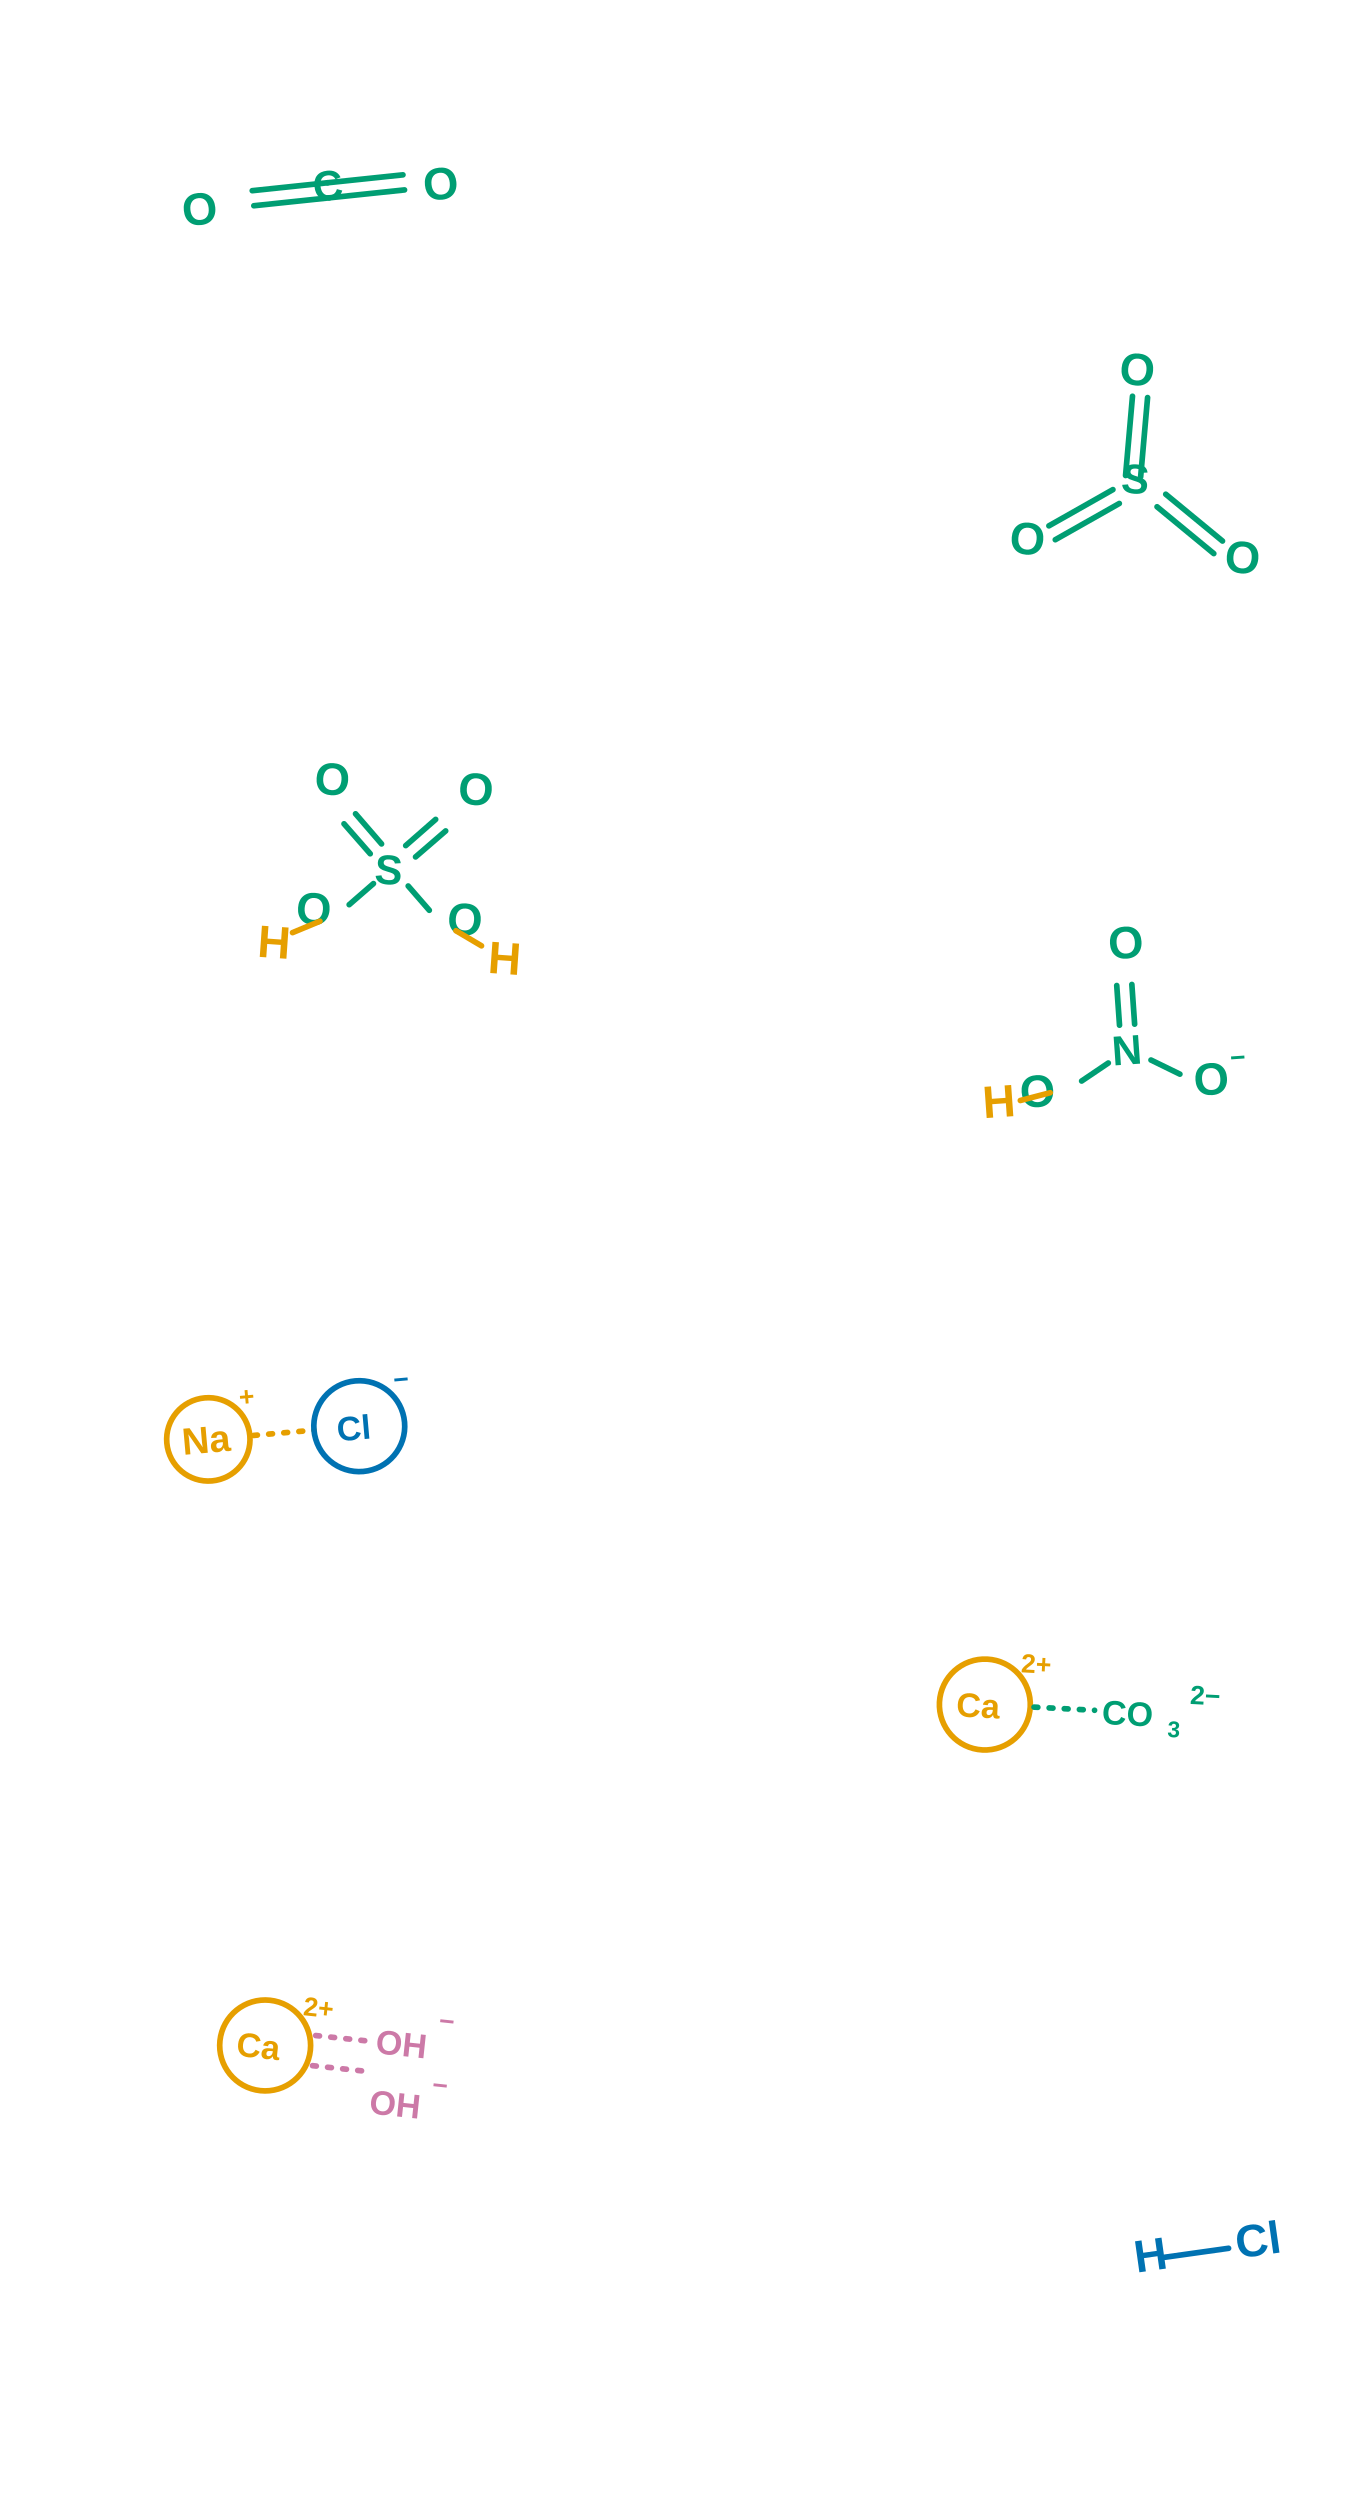
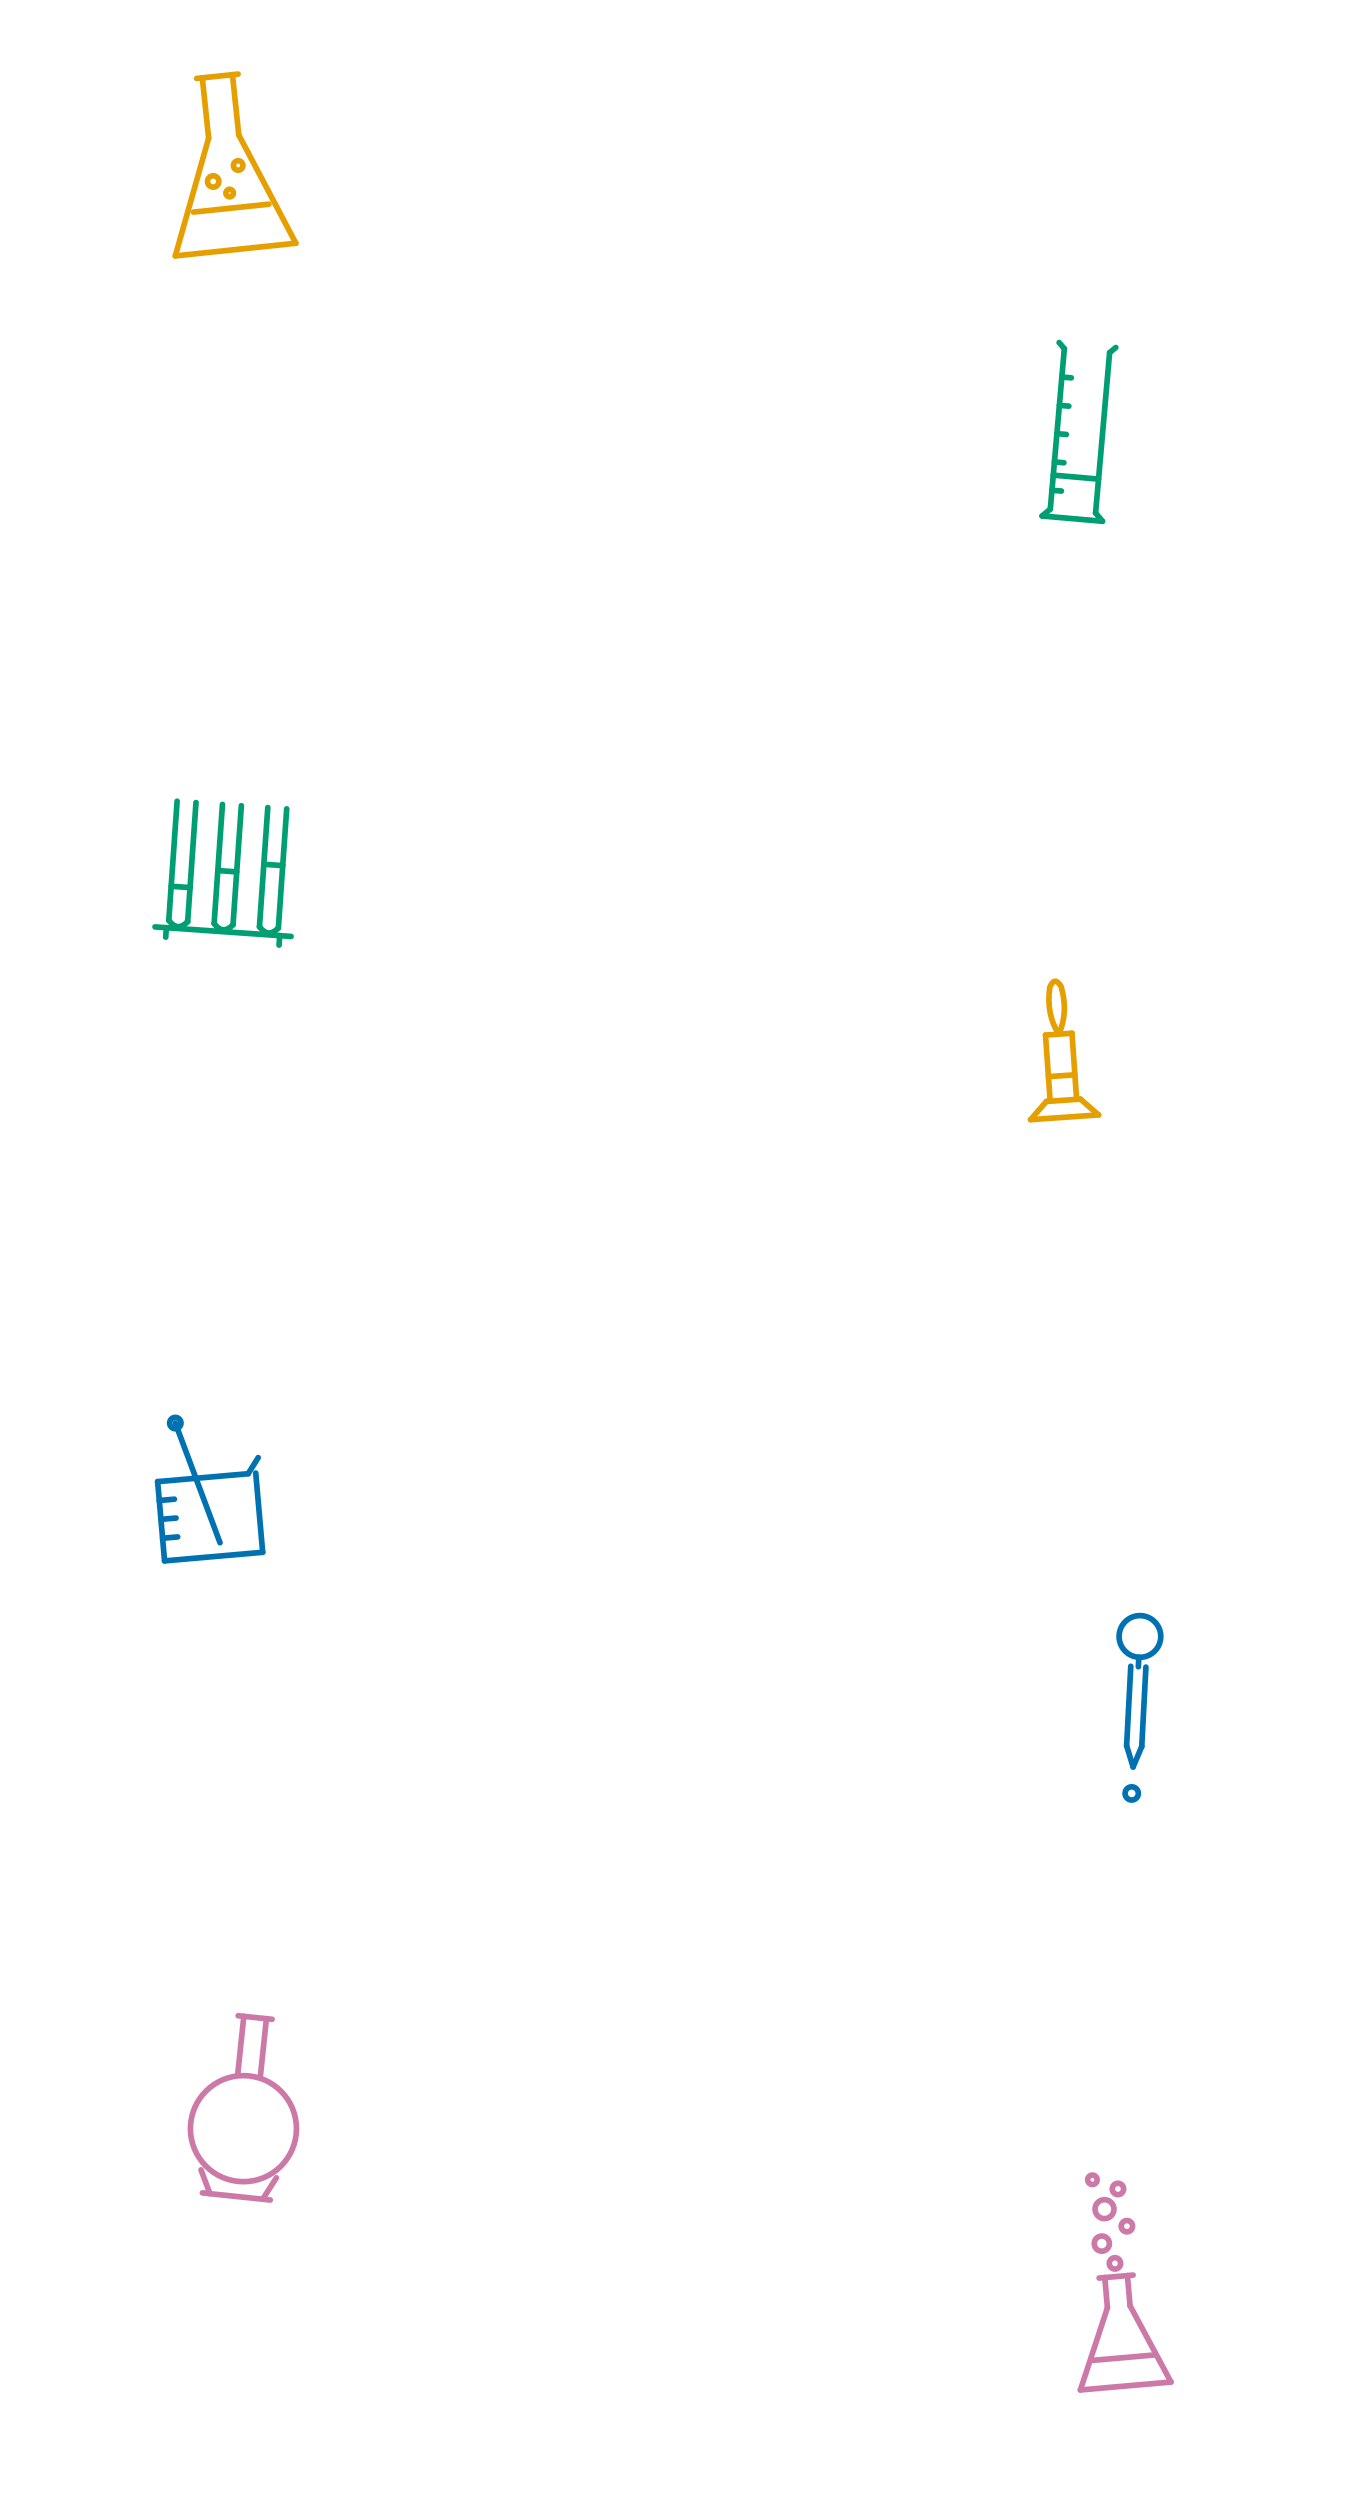
<svg xmlns="http://www.w3.org/2000/svg" width="720" height="1320" viewBox="0 0 720 1320">
-   <g fill="none" stroke-width="3" stroke-linecap="round" stroke-linejoin="round" font-family="Outfit, Arial, sans-serif" font-weight="700" font-size="24">
-     <g class="mol" transform="translate(120 90) rotate(-6)">
-       <text x="-26" y="27" fill="#009E73" stroke="none">O</text>
-       <line x1="12" y1="20" x2="52" y2="20" stroke="#009E73" />
-       <line x1="12" y1="12" x2="52" y2="12" stroke="#009E73" />
-       <line x1="52" y1="20" x2="92" y2="20" stroke="#009E73" />
-       <line x1="52" y1="12" x2="92" y2="12" stroke="#009E73" />
-       <text x="102" y="27" fill="#009E73" stroke="none">O</text>
-       <text x="44" y="21" fill="#009E73" stroke="none" font-size="22">C</text>
+   <g fill="none" stroke-width="3" stroke-linecap="round" stroke-linejoin="round">
+     <g class="lab" transform="translate(120 90) rotate(-6)" stroke="#E69F00">
+       <line x1="-11" y1="-50" x2="11" y2="-50" />
+       <line x1="-8" y1="-50" x2="-8" y2="-18" />
+       <line x1="8" y1="-50" x2="8" y2="-18" />
+       <line x1="-8" y1="-18" x2="-32" y2="42" />
+       <line x1="8" y1="-18" x2="32" y2="42" />
+       <line x1="-32" y1="42" x2="32" y2="42" />
+       <line x1="-20" y1="20" x2="20" y2="20" />
+       <circle cx="-8" cy="5" r="3" />
+       <circle cx="6" cy="-2" r="2.5" />
+       <circle cx="0" cy="12" r="2" />
    </g>
-     <g class="mol" transform="translate(207 458) rotate(4)">
-       <text x="-9" y="9" fill="#009E73" stroke="none" font-size="22">S</text>
-       <line x1="-6.4" y1="-12" x2="-21.2" y2="-26.9" stroke="#009E73" />
-       <line x1="-12" y1="-6.4" x2="-26.9" y2="-21.2" stroke="#009E73" />
-       <text x="-44" y="-36" fill="#009E73" stroke="none">O</text>
-       <line x1="12" y1="-6.4" x2="26.9" y2="-21.2" stroke="#009E73" />
-       <line x1="6.4" y1="-12" x2="21.2" y2="-26.9" stroke="#009E73" />
-       <text x="32" y="-36" fill="#009E73" stroke="none">O</text>
-       <line x1="-9.2" y1="9.2" x2="-21.2" y2="21.2" stroke="#009E73" />
-       <text x="-49" y="33" fill="#009E73" stroke="none">O</text>
-       <line x1="-36" y1="31" x2="-50" y2="38" stroke="#E69F00" />
-       <text x="-68" y="52" fill="#E69F00" stroke="none">H</text>
-       <line x1="9.2" y1="9.2" x2="21.2" y2="21.2" stroke="#009E73" />
-       <text x="31" y="33" fill="#009E73" stroke="none">O</text>
-       <line x1="36" y1="31" x2="50" y2="38" stroke="#E69F00" />
-       <text x="54" y="52" fill="#E69F00" stroke="none">H</text>
+     <g class="lab" transform="translate(120 460) rotate(4)" stroke="#009E73">
+       <line x1="-29" y1="-35" x2="-29" y2="28" />
+       <line x1="-19" y1="-35" x2="-19" y2="28" />
+       <path d="M -29 28 Q -24 34 -19 28" />
+       <line x1="-29" y1="10" x2="-19" y2="10" />
+       <line x1="-5" y1="-35" x2="-5" y2="28" />
+       <line x1="5" y1="-35" x2="5" y2="28" />
+       <path d="M -5 28 Q 0 34 5 28" />
+       <line x1="-5" y1="0" x2="5" y2="0" />
+       <line x1="19" y1="-35" x2="19" y2="28" />
+       <line x1="29" y1="-35" x2="29" y2="28" />
+       <path d="M 19 28 Q 24 34 29 28" />
+       <line x1="19" y1="-5" x2="29" y2="-5" />
+       <line x1="-36" y1="32" x2="36" y2="32" />
+       <line x1="-30" y1="32" x2="-30" y2="37" />
+       <line x1="30" y1="32" x2="30" y2="37" />
    </g>
-     <g class="mol" transform="translate(110 760) rotate(-5)">
-       <circle cx="0" cy="0" r="22" fill="none" stroke="#E69F00" />
-       <text x="-14" y="7" fill="#E69F00" stroke="none" font-size="20">Na</text>
-       <text x="18" y="-16" fill="#E69F00" stroke="none" font-size="14">+</text>
-       <line x1="24" y1="0" x2="56" y2="0" stroke="#E69F00" stroke-dasharray="2 6" />
-       <circle cx="80" cy="0" r="24" fill="none" stroke="#0072B2" />
-       <text x="68" y="7" fill="#0072B2" stroke="none" font-size="18">Cl</text>
-       <text x="100" y="-18" fill="#0072B2" stroke="none" font-size="14">−</text>
+     <g class="lab" transform="translate(110 790) rotate(-5)" stroke="#0072B2">
+       <line x1="-26" y1="-10" x2="22" y2="-10" />
+       <line x1="22" y1="-10" x2="28" y2="-18" />
+       <line x1="-26" y1="-10" x2="-26" y2="32" />
+       <line x1="-26" y1="32" x2="26" y2="32" />
+       <line x1="26" y1="32" x2="26" y2="-10" />
+       <line x1="-26" y1="0" x2="-18" y2="0" />
+       <line x1="-26" y1="10" x2="-18" y2="10" />
+       <line x1="-26" y1="20" x2="-18" y2="20" />
+       <line x1="-14" y1="-40" x2="4" y2="25" />
+       <circle cx="-14" cy="-40" r="3" />
    </g>
-     <g class="mol" transform="translate(140 1080) rotate(6)">
-       <circle cx="0" cy="0" r="24" fill="none" stroke="#E69F00" />
-       <text x="-15" y="7" fill="#E69F00" stroke="none" font-size="18">Ca</text>
-       <text x="18" y="-18" fill="#E69F00" stroke="none" font-size="14">2+</text>
-       <line x1="26" y1="-8" x2="54" y2="-8" stroke="#CC79A7" stroke-dasharray="2 6" />
-       <text x="58" y="-2" fill="#CC79A7" stroke="none" font-size="18">OH</text>
-       <text x="90" y="-18" fill="#CC79A7" stroke="none" font-size="14">−</text>
-       <line x1="26" y1="8" x2="54" y2="8" stroke="#CC79A7" stroke-dasharray="2 6" />
-       <text x="58" y="30" fill="#CC79A7" stroke="none" font-size="18">OH</text>
-       <text x="90" y="16" fill="#CC79A7" stroke="none" font-size="14">−</text>
+     <g class="lab" transform="translate(130 1110) rotate(6)" stroke="#CC79A7">
+       <line x1="-9" y1="-45" x2="9" y2="-45" />
+       <line x1="-6" y1="-45" x2="-6" y2="-14" />
+       <line x1="6" y1="-45" x2="6" y2="-14" />
+       <circle cx="0" cy="14" r="28" />
+       <line x1="-20" y1="38" x2="-14" y2="50" />
+       <line x1="20" y1="38" x2="14" y2="50" />
+       <line x1="-18" y1="50" x2="18" y2="50" />
    </g>
-     <g class="mol" transform="translate(560 230) rotate(5)">
-       <text x="34" y="27" fill="#009E73" stroke="none" font-size="22">S</text>
-       <line x1="44" y1="18" x2="44" y2="-24" stroke="#009E73" />
-       <line x1="36" y1="18" x2="36" y2="-24" stroke="#009E73" />
-       <text x="28" y="-30" fill="#009E73" stroke="none">O</text>
-       <line x1="30" y1="26" x2="-2" y2="48" stroke="#009E73" />
-       <line x1="34" y1="33" x2="2" y2="55" stroke="#009E73" />
-       <text x="-22" y="64" fill="#009E73" stroke="none">O</text>
-       <line x1="58" y1="26" x2="90" y2="48" stroke="#009E73" />
-       <line x1="54" y1="33" x2="86" y2="55" stroke="#009E73" />
-       <text x="92" y="64" fill="#009E73" stroke="none">O</text>
+     <g class="lab" transform="translate(570 230) rotate(5)" stroke="#009E73">
+       <line x1="-12" y1="-45" x2="-15" y2="-48" />
+       <line x1="12" y1="-45" x2="15" y2="-48" />
+       <line x1="-12" y1="-45" x2="-12" y2="40" />
+       <line x1="12" y1="-45" x2="12" y2="40" />
+       <line x1="-12" y1="40" x2="-16" y2="44" />
+       <line x1="12" y1="40" x2="16" y2="44" />
+       <line x1="-16" y1="44" x2="16" y2="44" />
+       <line x1="-12" y1="-30" x2="-7" y2="-30" />
+       <line x1="-12" y1="-15" x2="-7" y2="-15" />
+       <line x1="-12" y1="0" x2="-7" y2="0" />
+       <line x1="-12" y1="15" x2="-7" y2="15" />
+       <line x1="-12" y1="30" x2="-7" y2="30" />
+       <line x1="-12" y1="22" x2="12" y2="22" />
    </g>
-     <g class="mol" transform="translate(596 554) rotate(-4)">
-       <text x="-9" y="8" fill="#009E73" stroke="none" font-size="22">N</text>
-       <line x1="4" y1="-13" x2="4" y2="-34" stroke="#009E73" />
-       <line x1="-4" y1="-13" x2="-4" y2="-34" stroke="#009E73" />
-       <text x="-7" y="-48" fill="#009E73" stroke="none">O</text>
-       <line x1="11.3" y1="6.5" x2="26" y2="15" stroke="#009E73" />
-       <text x="33" y="27" fill="#009E73" stroke="none">O</text>
-       <text x="53" y="13" fill="#009E73" stroke="none" font-size="14">−</text>
-       <line x1="-11.3" y1="6.5" x2="-26" y2="15" stroke="#009E73" />
-       <text x="-59" y="27" fill="#009E73" stroke="none">O</text>
-       <line x1="-43" y1="20" x2="-59" y2="23" stroke="#E69F00" />
-       <text x="-79" y="31" fill="#E69F00" stroke="none">H</text>
+     <g class="lab" transform="translate(560 560) rotate(-4)" stroke="#E69F00">
+       <line x1="-18" y1="30" x2="18" y2="30" />
+       <line x1="-18" y1="30" x2="-9" y2="21" />
+       <line x1="18" y1="30" x2="9" y2="21" />
+       <line x1="-9" y1="21" x2="9" y2="21" />
+       <line x1="-7" y1="21" x2="-7" y2="-14" />
+       <line x1="7" y1="21" x2="7" y2="-14" />
+       <line x1="-7" y1="8" x2="7" y2="8" />
+       <line x1="-7" y1="-14" x2="7" y2="-14" />
+       <path d="M 0 -14 Q -6 -25 -3 -39 Q 0 -45 3 -39 Q 6 -25 0 -14 Z" />
    </g>
-     <g class="mol" transform="translate(520 900) rotate(3)">
-       <circle cx="0" cy="0" r="24" fill="none" stroke="#E69F00" />
-       <text x="-15" y="7" fill="#E69F00" stroke="none" font-size="18">Ca</text>
-       <text x="18" y="-18" fill="#E69F00" stroke="none" font-size="14">2+</text>
-       <line x1="26" y1="0" x2="58" y2="0" stroke="#009E73" stroke-dasharray="2 6" />
-       <text x="62" y="7" fill="#009E73" stroke="none" font-size="18">CO</text>
-       <text x="97" y="12" fill="#009E73" stroke="none" font-size="12">3</text>
-       <text x="108" y="-6" fill="#009E73" stroke="none" font-size="14">2−</text>
+     <g class="lab" transform="translate(600 900) rotate(3)" stroke="#0072B2">
+       <circle cx="0" cy="-36" r="11" />
+       <line x1="0" y1="-25" x2="0" y2="-20" />
+       <line x1="-4" y1="-20" x2="-4" y2="22" />
+       <line x1="4" y1="-20" x2="4" y2="22" />
+       <line x1="-4" y1="22" x2="0" y2="33" />
+       <line x1="4" y1="22" x2="0" y2="33" />
+       <circle cx="0" cy="47" r="3.5" />
    </g>
-     <g class="mol" transform="translate(600 1200) rotate(-8)">
-       <text x="0" y="0" fill="#0072B2" stroke="none">H</text>
-       <line x1="16" y1="-6" x2="50" y2="-6" stroke="#0072B2" />
-       <text x="54" y="0" fill="#0072B2" stroke="none">Cl</text>
+     <g class="lab" transform="translate(590 1210) rotate(-5)" stroke="#CC79A7">
+       <line x1="-9" y1="-8" x2="9" y2="-8" />
+       <line x1="-6" y1="-8" x2="-6" y2="8" />
+       <line x1="6" y1="-8" x2="6" y2="8" />
+       <line x1="-6" y1="8" x2="-24" y2="50" />
+       <line x1="6" y1="8" x2="24" y2="50" />
+       <line x1="-24" y1="50" x2="24" y2="50" />
+       <line x1="-16" y1="35" x2="16" y2="35" />
+       <circle cx="0" cy="-15" r="3" />
+       <circle cx="-6" cy="-26" r="4" />
+       <circle cx="8" cy="-34" r="3" />
+       <circle cx="-3" cy="-44" r="5" />
+       <circle cx="5" cy="-54" r="3" />
+       <circle cx="-8" cy="-60" r="2.5" />
    </g>
  </g>
</svg>
